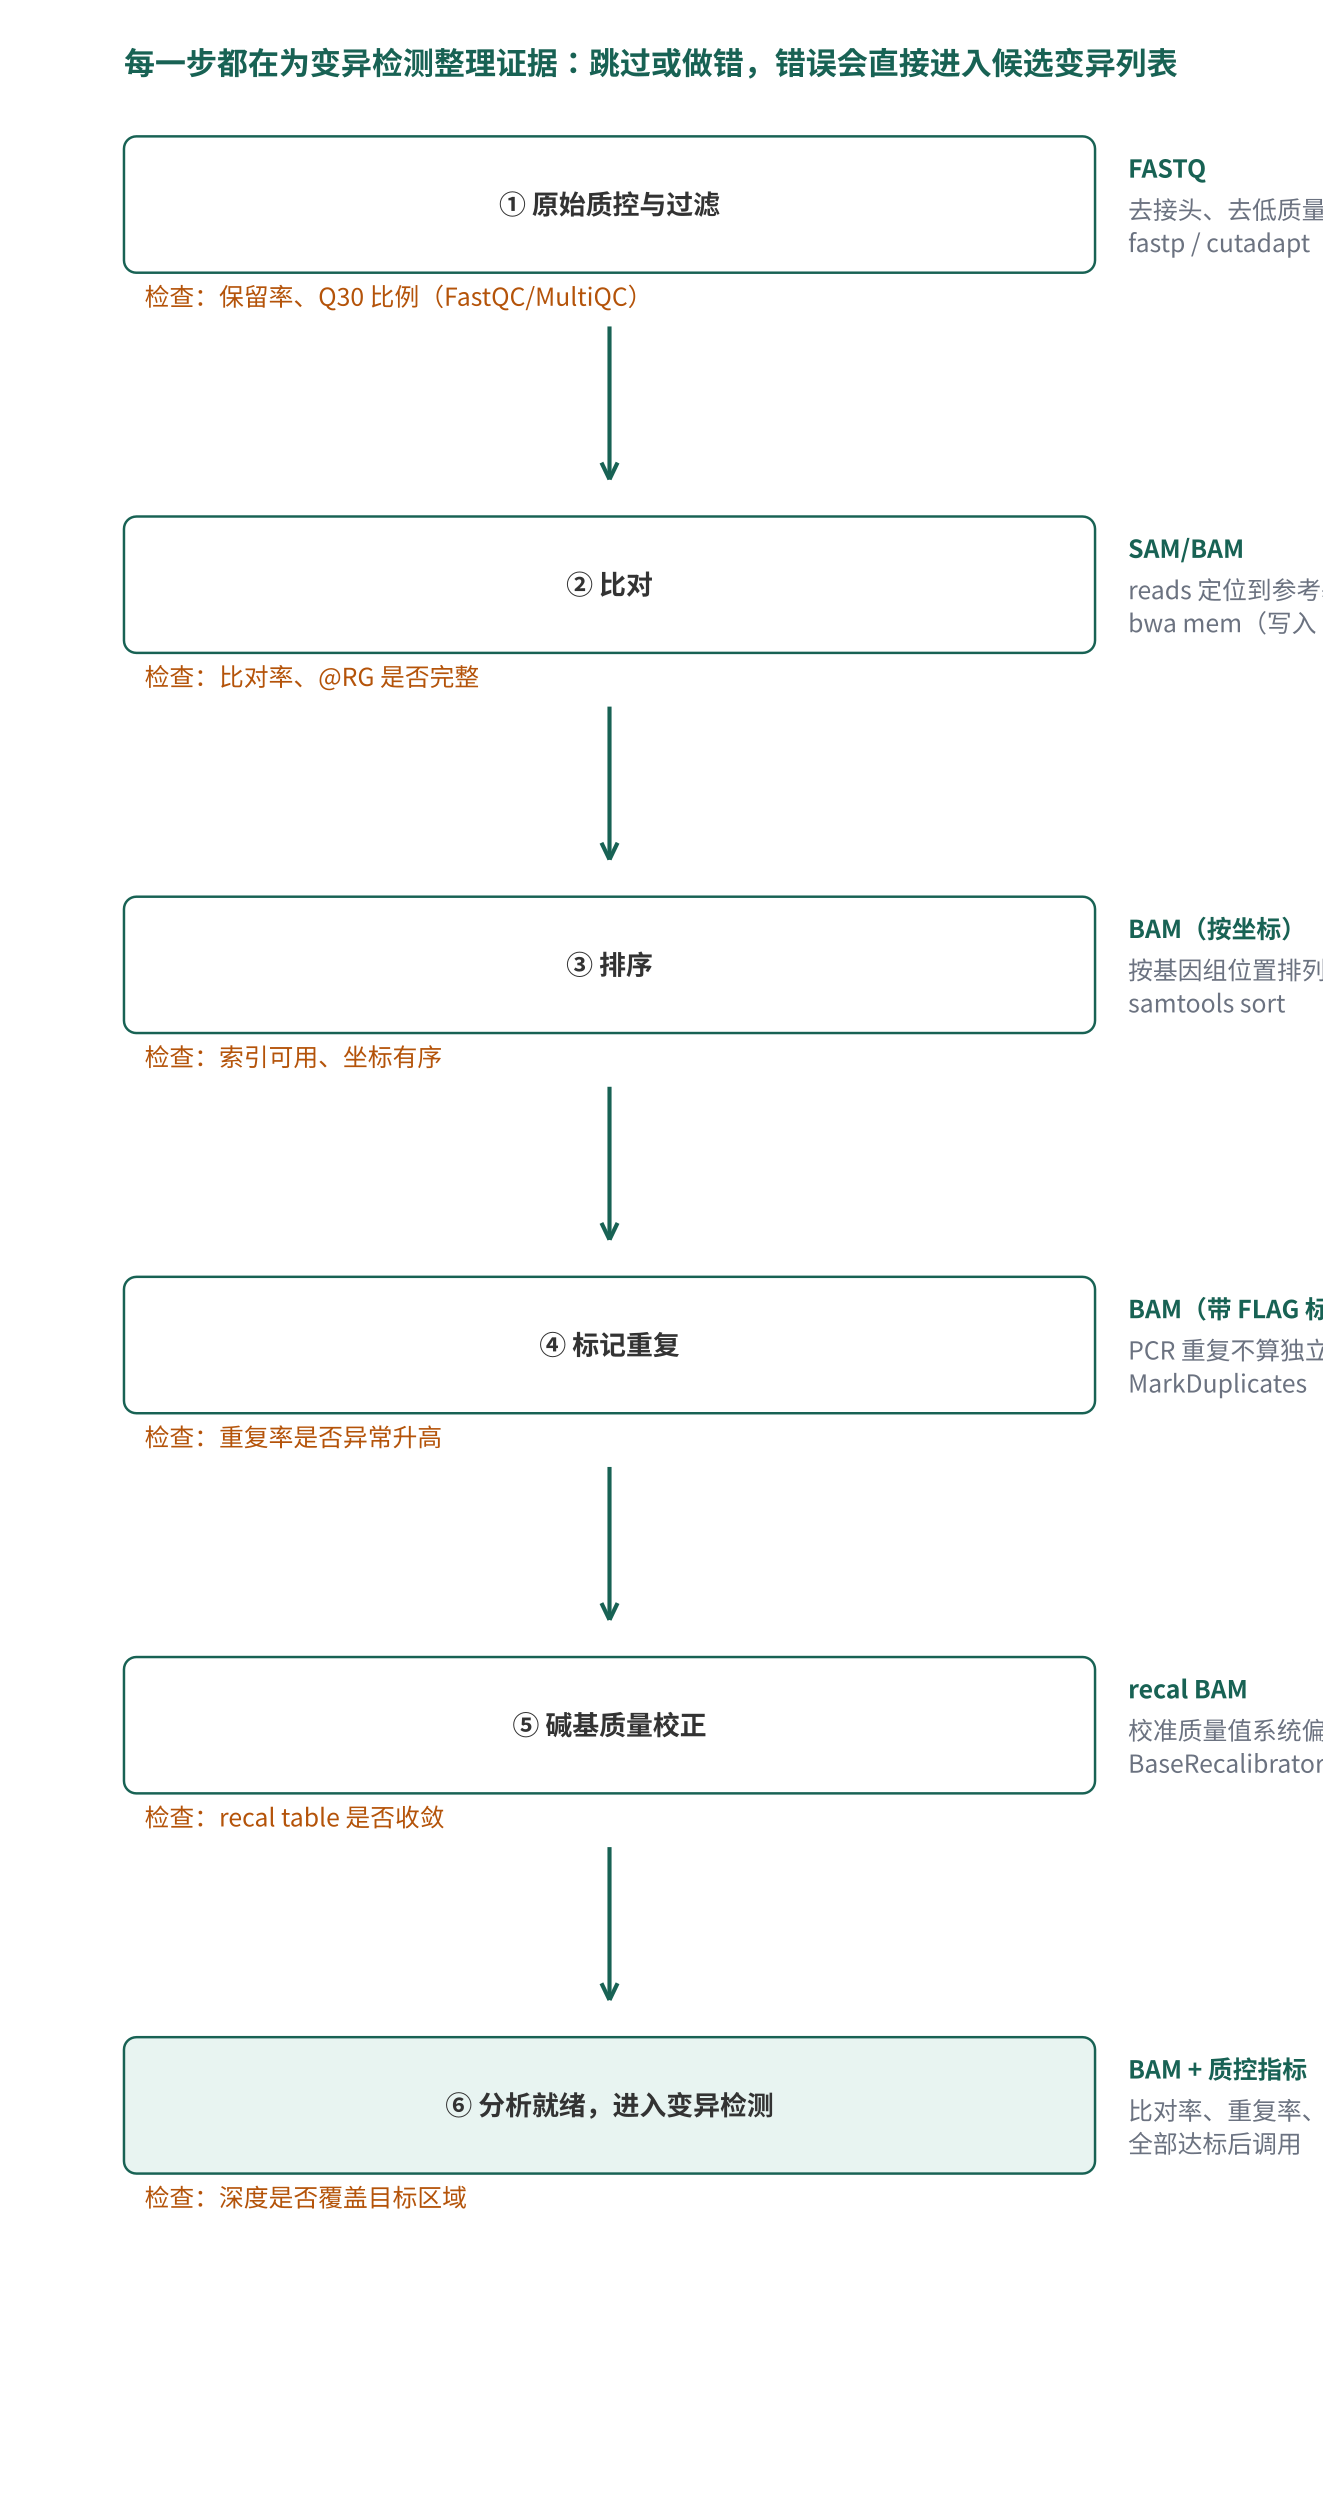
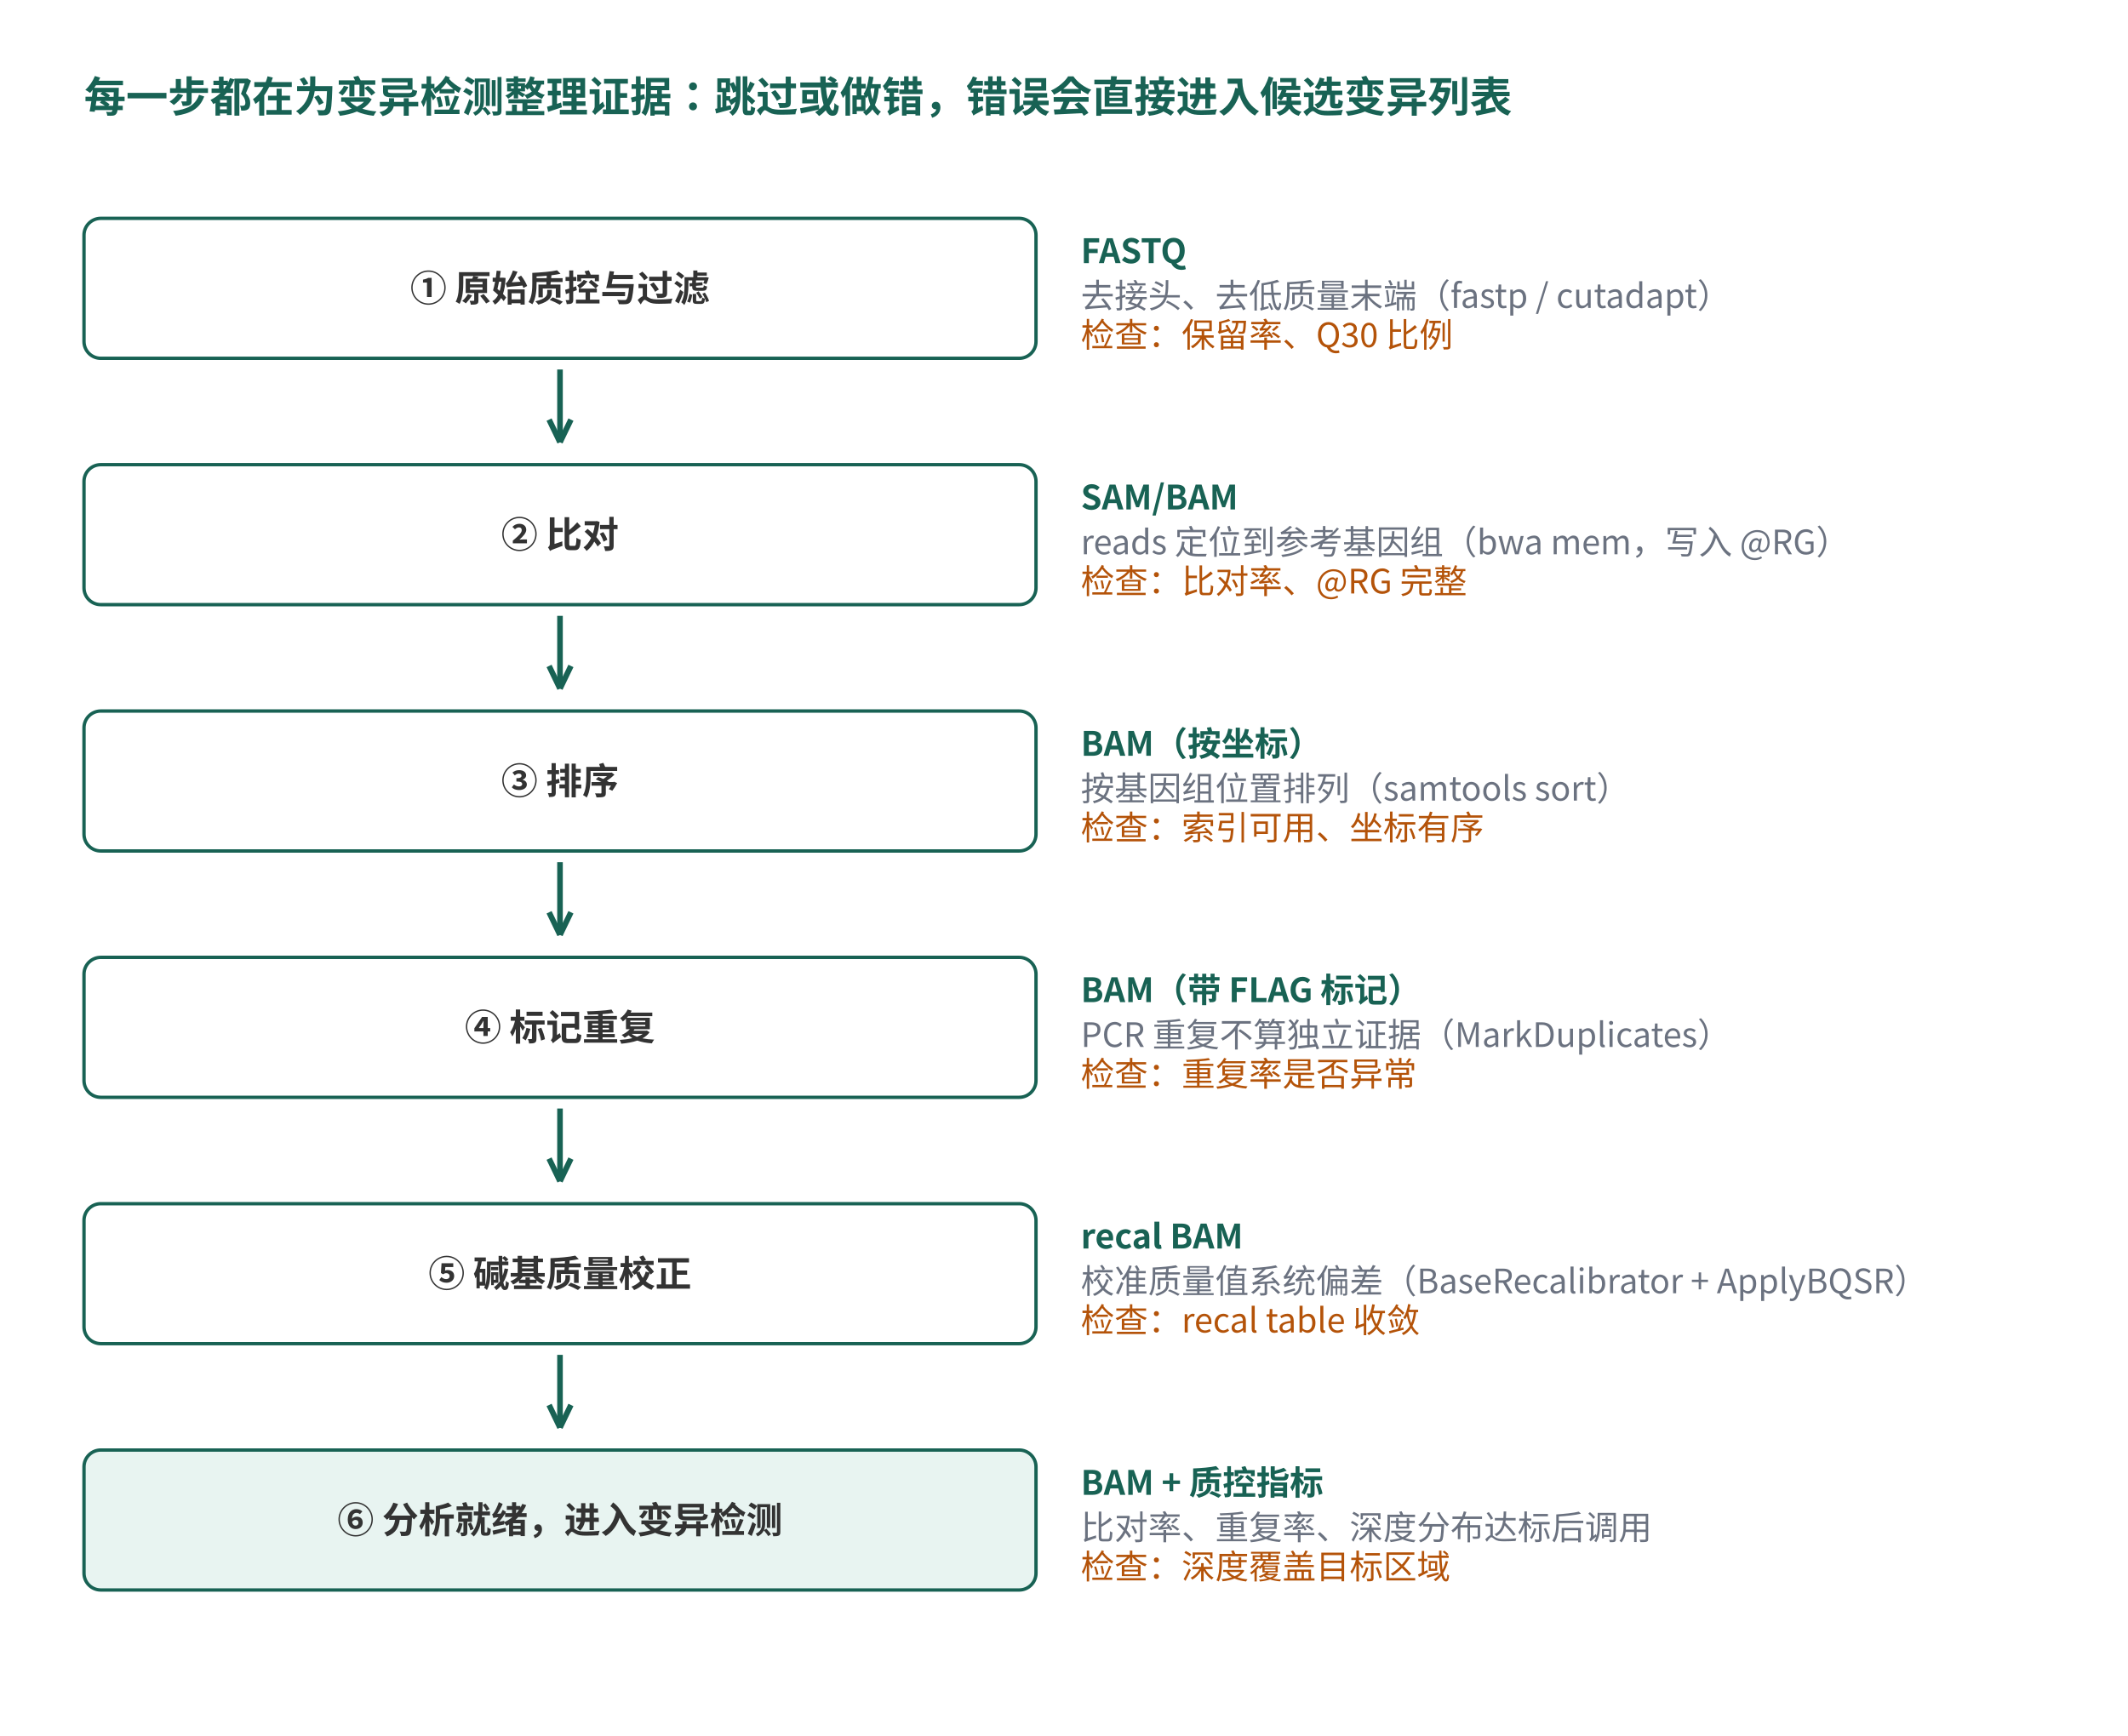
- <svg xmlns="http://www.w3.org/2000/svg" width="640" height="1210" viewBox="0 0 640 1210" role="img" aria-labelledby="t d">
-   <rect x="60" y="66" width="470" height="66" rx="6" fill="none" stroke="#186254" stroke-width="1.2" />
-   <text x="295.0" y="103.68" font-family="'PingFang SC', 'Hiragino Sans GB', 'Microsoft YaHei', 'Noto Sans CJK SC', sans-serif" font-size="13" fill="#333333" font-weight="bold" text-anchor="middle">① 原始质控与过滤</text>
-   <text x="546" y="86" font-family="'PingFang SC', 'Hiragino Sans GB', 'Microsoft YaHei', 'Noto Sans CJK SC', sans-serif" font-size="12" fill="#186254" font-weight="bold" text-anchor="start">FASTQ</text>
-   <text x="546" y="106" font-family="'PingFang SC', 'Hiragino Sans GB', 'Microsoft YaHei', 'Noto Sans CJK SC', sans-serif" font-size="12" fill="#6b7280" font-weight="normal" text-anchor="start">去接头、去低质量末端</text>
-   <text x="546" y="122" font-family="'PingFang SC', 'Hiragino Sans GB', 'Microsoft YaHei', 'Noto Sans CJK SC', sans-serif" font-size="12" fill="#6b7280" font-weight="normal" text-anchor="start">fastp / cutadapt</text>
-   <text x="70" y="148" font-family="'PingFang SC', 'Hiragino Sans GB', 'Microsoft YaHei', 'Noto Sans CJK SC', sans-serif" font-size="12" fill="#b45309" font-weight="normal" text-anchor="start">检查：保留率、Q30 比例（FastQC/MultiQC）</text>
-   <line x1="295.0" y1="158" x2="295.0" y2="232" stroke="#186254" stroke-width="2.0" />
-   <line x1="295.0" y1="232.0" x2="298.9" y2="223.9" stroke="#186254" stroke-width="2.0" />
-   <line x1="295.0" y1="232.0" x2="291.1" y2="223.9" stroke="#186254" stroke-width="2.0" />
-   <rect x="60" y="250" width="470" height="66" rx="6" fill="none" stroke="#186254" stroke-width="1.2" />
-   <text x="295.0" y="287.68" font-family="'PingFang SC', 'Hiragino Sans GB', 'Microsoft YaHei', 'Noto Sans CJK SC', sans-serif" font-size="13" fill="#333333" font-weight="bold" text-anchor="middle">② 比对</text>
-   <text x="546" y="270" font-family="'PingFang SC', 'Hiragino Sans GB', 'Microsoft YaHei', 'Noto Sans CJK SC', sans-serif" font-size="12" fill="#186254" font-weight="bold" text-anchor="start">SAM/BAM</text>
-   <text x="546" y="290" font-family="'PingFang SC', 'Hiragino Sans GB', 'Microsoft YaHei', 'Noto Sans CJK SC', sans-serif" font-size="12" fill="#6b7280" font-weight="normal" text-anchor="start">reads 定位到参考基因组</text>
-   <text x="546" y="306" font-family="'PingFang SC', 'Hiragino Sans GB', 'Microsoft YaHei', 'Noto Sans CJK SC', sans-serif" font-size="12" fill="#6b7280" font-weight="normal" text-anchor="start">bwa mem（写入 @RG）</text>
-   <text x="70" y="332" font-family="'PingFang SC', 'Hiragino Sans GB', 'Microsoft YaHei', 'Noto Sans CJK SC', sans-serif" font-size="12" fill="#b45309" font-weight="normal" text-anchor="start">检查：比对率、@RG 是否完整</text>
-   <line x1="295.0" y1="342" x2="295.0" y2="416" stroke="#186254" stroke-width="2.0" />
-   <line x1="295.0" y1="416.0" x2="298.9" y2="407.9" stroke="#186254" stroke-width="2.0" />
-   <line x1="295.0" y1="416.0" x2="291.1" y2="407.9" stroke="#186254" stroke-width="2.0" />
-   <rect x="60" y="434" width="470" height="66" rx="6" fill="none" stroke="#186254" stroke-width="1.2" />
-   <text x="295.0" y="471.68" font-family="'PingFang SC', 'Hiragino Sans GB', 'Microsoft YaHei', 'Noto Sans CJK SC', sans-serif" font-size="13" fill="#333333" font-weight="bold" text-anchor="middle">③ 排序</text>
-   <text x="546" y="454" font-family="'PingFang SC', 'Hiragino Sans GB', 'Microsoft YaHei', 'Noto Sans CJK SC', sans-serif" font-size="12" fill="#186254" font-weight="bold" text-anchor="start">BAM（按坐标）</text>
-   <text x="546" y="474" font-family="'PingFang SC', 'Hiragino Sans GB', 'Microsoft YaHei', 'Noto Sans CJK SC', sans-serif" font-size="12" fill="#6b7280" font-weight="normal" text-anchor="start">按基因组位置排列</text>
-   <text x="546" y="490" font-family="'PingFang SC', 'Hiragino Sans GB', 'Microsoft YaHei', 'Noto Sans CJK SC', sans-serif" font-size="12" fill="#6b7280" font-weight="normal" text-anchor="start">samtools sort</text>
-   <text x="70" y="516" font-family="'PingFang SC', 'Hiragino Sans GB', 'Microsoft YaHei', 'Noto Sans CJK SC', sans-serif" font-size="12" fill="#b45309" font-weight="normal" text-anchor="start">检查：索引可用、坐标有序</text>
-   <line x1="295.0" y1="526" x2="295.0" y2="600" stroke="#186254" stroke-width="2.0" />
-   <line x1="295.0" y1="600.0" x2="298.9" y2="591.9" stroke="#186254" stroke-width="2.0" />
-   <line x1="295.0" y1="600.0" x2="291.1" y2="591.9" stroke="#186254" stroke-width="2.0" />
-   <rect x="60" y="618" width="470" height="66" rx="6" fill="none" stroke="#186254" stroke-width="1.2" />
-   <text x="295.0" y="655.68" font-family="'PingFang SC', 'Hiragino Sans GB', 'Microsoft YaHei', 'Noto Sans CJK SC', sans-serif" font-size="13" fill="#333333" font-weight="bold" text-anchor="middle">④ 标记重复</text>
-   <text x="546" y="638" font-family="'PingFang SC', 'Hiragino Sans GB', 'Microsoft YaHei', 'Noto Sans CJK SC', sans-serif" font-size="12" fill="#186254" font-weight="bold" text-anchor="start">BAM（带 FLAG 标记）</text>
-   <text x="546" y="658" font-family="'PingFang SC', 'Hiragino Sans GB', 'Microsoft YaHei', 'Noto Sans CJK SC', sans-serif" font-size="12" fill="#6b7280" font-weight="normal" text-anchor="start">PCR 重复不算独立证据</text>
-   <text x="546" y="674" font-family="'PingFang SC', 'Hiragino Sans GB', 'Microsoft YaHei', 'Noto Sans CJK SC', sans-serif" font-size="12" fill="#6b7280" font-weight="normal" text-anchor="start">MarkDuplicates</text>
-   <text x="70" y="700" font-family="'PingFang SC', 'Hiragino Sans GB', 'Microsoft YaHei', 'Noto Sans CJK SC', sans-serif" font-size="12" fill="#b45309" font-weight="normal" text-anchor="start">检查：重复率是否异常升高</text>
-   <line x1="295.0" y1="710" x2="295.0" y2="784" stroke="#186254" stroke-width="2.0" />
-   <line x1="295.0" y1="784.0" x2="298.9" y2="775.9" stroke="#186254" stroke-width="2.0" />
-   <line x1="295.0" y1="784.0" x2="291.1" y2="775.9" stroke="#186254" stroke-width="2.0" />
-   <rect x="60" y="802" width="470" height="66" rx="6" fill="none" stroke="#186254" stroke-width="1.2" />
-   <text x="295.0" y="839.68" font-family="'PingFang SC', 'Hiragino Sans GB', 'Microsoft YaHei', 'Noto Sans CJK SC', sans-serif" font-size="13" fill="#333333" font-weight="bold" text-anchor="middle">⑤ 碱基质量校正</text>
-   <text x="546" y="822" font-family="'PingFang SC', 'Hiragino Sans GB', 'Microsoft YaHei', 'Noto Sans CJK SC', sans-serif" font-size="12" fill="#186254" font-weight="bold" text-anchor="start">recal BAM</text>
-   <text x="546" y="842" font-family="'PingFang SC', 'Hiragino Sans GB', 'Microsoft YaHei', 'Noto Sans CJK SC', sans-serif" font-size="12" fill="#6b7280" font-weight="normal" text-anchor="start">校准质量值系统偏差</text>
-   <text x="546" y="858" font-family="'PingFang SC', 'Hiragino Sans GB', 'Microsoft YaHei', 'Noto Sans CJK SC', sans-serif" font-size="12" fill="#6b7280" font-weight="normal" text-anchor="start">BaseRecalibrator + ApplyBQSR</text>
-   <text x="70" y="884" font-family="'PingFang SC', 'Hiragino Sans GB', 'Microsoft YaHei', 'Noto Sans CJK SC', sans-serif" font-size="12" fill="#b45309" font-weight="normal" text-anchor="start">检查：recal table 是否收敛</text>
-   <line x1="295.0" y1="894" x2="295.0" y2="968" stroke="#186254" stroke-width="2.0" />
-   <line x1="295.0" y1="968.0" x2="298.9" y2="959.9" stroke="#186254" stroke-width="2.0" />
-   <line x1="295.0" y1="968.0" x2="291.1" y2="959.9" stroke="#186254" stroke-width="2.0" />
-   <rect x="60" y="986" width="470" height="66" rx="6" fill="#e8f4f1" stroke="#186254" stroke-width="1.2" />
-   <text x="295.0" y="1023.68" font-family="'PingFang SC', 'Hiragino Sans GB', 'Microsoft YaHei', 'Noto Sans CJK SC', sans-serif" font-size="13" fill="#333333" font-weight="bold" text-anchor="middle">⑥ 分析就绪，进入变异检测</text>
-   <text x="546" y="1006" font-family="'PingFang SC', 'Hiragino Sans GB', 'Microsoft YaHei', 'Noto Sans CJK SC', sans-serif" font-size="12" fill="#186254" font-weight="bold" text-anchor="start">BAM + 质控指标</text>
-   <text x="546" y="1026" font-family="'PingFang SC', 'Hiragino Sans GB', 'Microsoft YaHei', 'Noto Sans CJK SC', sans-serif" font-size="12" fill="#6b7280" font-weight="normal" text-anchor="start">比对率、重复率、深度分布</text>
-   <text x="546" y="1042" font-family="'PingFang SC', 'Hiragino Sans GB', 'Microsoft YaHei', 'Noto Sans CJK SC', sans-serif" font-size="12" fill="#6b7280" font-weight="normal" text-anchor="start">全部达标后调用</text>
-   <text x="70" y="1068" font-family="'PingFang SC', 'Hiragino Sans GB', 'Microsoft YaHei', 'Noto Sans CJK SC', sans-serif" font-size="12" fill="#b45309" font-weight="normal" text-anchor="start">检查：深度是否覆盖目标区域</text>
-   <text x="60" y="36" font-family="ui-monospace, 'SFMono-Regular', Menlo, Consolas, 'Liberation Mono', monospace" font-size="15" fill="#186254" font-weight="bold" text-anchor="start">每一步都在为变异检测整理证据：跳过或做错，错误会直接进入候选变异列表</text>
+ <svg xmlns="http://www.w3.org/2000/svg" width="760" height="620" viewBox="0 0 760 620" role="img" aria-labelledby="t d">
+   <rect x="30" y="78" width="340" height="50" rx="6" fill="none" stroke="#186254" stroke-width="1.2" />
+   <text x="200.0" y="107.68" font-family="'PingFang SC', 'Hiragino Sans GB', 'Microsoft YaHei', 'Noto Sans CJK SC', sans-serif" font-size="13" fill="#333333" font-weight="bold" text-anchor="middle">① 原始质控与过滤</text>
+   <text x="386" y="94" font-family="'PingFang SC', 'Hiragino Sans GB', 'Microsoft YaHei', 'Noto Sans CJK SC', sans-serif" font-size="12" fill="#186254" font-weight="bold" text-anchor="start">FASTQ</text>
+   <text x="386" y="110" font-family="'PingFang SC', 'Hiragino Sans GB', 'Microsoft YaHei', 'Noto Sans CJK SC', sans-serif" font-size="12" fill="#6b7280" font-weight="normal" text-anchor="start">去接头、去低质量末端（fastp / cutadapt）</text>
+   <text x="386" y="124" font-family="'PingFang SC', 'Hiragino Sans GB', 'Microsoft YaHei', 'Noto Sans CJK SC', sans-serif" font-size="12" fill="#b45309" font-weight="normal" text-anchor="start">检查：保留率、Q30 比例</text>
+   <line x1="200.0" y1="132" x2="200.0" y2="158" stroke="#186254" stroke-width="2.0" />
+   <line x1="200.0" y1="158.0" x2="203.9" y2="149.9" stroke="#186254" stroke-width="2.0" />
+   <line x1="200.0" y1="158.0" x2="196.1" y2="149.9" stroke="#186254" stroke-width="2.0" />
+   <rect x="30" y="166" width="340" height="50" rx="6" fill="none" stroke="#186254" stroke-width="1.2" />
+   <text x="200.0" y="195.68" font-family="'PingFang SC', 'Hiragino Sans GB', 'Microsoft YaHei', 'Noto Sans CJK SC', sans-serif" font-size="13" fill="#333333" font-weight="bold" text-anchor="middle">② 比对</text>
+   <text x="386" y="182" font-family="'PingFang SC', 'Hiragino Sans GB', 'Microsoft YaHei', 'Noto Sans CJK SC', sans-serif" font-size="12" fill="#186254" font-weight="bold" text-anchor="start">SAM/BAM</text>
+   <text x="386" y="198" font-family="'PingFang SC', 'Hiragino Sans GB', 'Microsoft YaHei', 'Noto Sans CJK SC', sans-serif" font-size="12" fill="#6b7280" font-weight="normal" text-anchor="start">reads 定位到参考基因组（bwa mem，写入 @RG）</text>
+   <text x="386" y="212" font-family="'PingFang SC', 'Hiragino Sans GB', 'Microsoft YaHei', 'Noto Sans CJK SC', sans-serif" font-size="12" fill="#b45309" font-weight="normal" text-anchor="start">检查：比对率、@RG 完整</text>
+   <line x1="200.0" y1="220" x2="200.0" y2="246" stroke="#186254" stroke-width="2.0" />
+   <line x1="200.0" y1="246.0" x2="203.9" y2="237.9" stroke="#186254" stroke-width="2.0" />
+   <line x1="200.0" y1="246.0" x2="196.1" y2="237.9" stroke="#186254" stroke-width="2.0" />
+   <rect x="30" y="254" width="340" height="50" rx="6" fill="none" stroke="#186254" stroke-width="1.2" />
+   <text x="200.0" y="283.68" font-family="'PingFang SC', 'Hiragino Sans GB', 'Microsoft YaHei', 'Noto Sans CJK SC', sans-serif" font-size="13" fill="#333333" font-weight="bold" text-anchor="middle">③ 排序</text>
+   <text x="386" y="270" font-family="'PingFang SC', 'Hiragino Sans GB', 'Microsoft YaHei', 'Noto Sans CJK SC', sans-serif" font-size="12" fill="#186254" font-weight="bold" text-anchor="start">BAM（按坐标）</text>
+   <text x="386" y="286" font-family="'PingFang SC', 'Hiragino Sans GB', 'Microsoft YaHei', 'Noto Sans CJK SC', sans-serif" font-size="12" fill="#6b7280" font-weight="normal" text-anchor="start">按基因组位置排列（samtools sort）</text>
+   <text x="386" y="300" font-family="'PingFang SC', 'Hiragino Sans GB', 'Microsoft YaHei', 'Noto Sans CJK SC', sans-serif" font-size="12" fill="#b45309" font-weight="normal" text-anchor="start">检查：索引可用、坐标有序</text>
+   <line x1="200.0" y1="308" x2="200.0" y2="334" stroke="#186254" stroke-width="2.0" />
+   <line x1="200.0" y1="334.0" x2="203.9" y2="325.9" stroke="#186254" stroke-width="2.0" />
+   <line x1="200.0" y1="334.0" x2="196.1" y2="325.9" stroke="#186254" stroke-width="2.0" />
+   <rect x="30" y="342" width="340" height="50" rx="6" fill="none" stroke="#186254" stroke-width="1.2" />
+   <text x="200.0" y="371.68" font-family="'PingFang SC', 'Hiragino Sans GB', 'Microsoft YaHei', 'Noto Sans CJK SC', sans-serif" font-size="13" fill="#333333" font-weight="bold" text-anchor="middle">④ 标记重复</text>
+   <text x="386" y="358" font-family="'PingFang SC', 'Hiragino Sans GB', 'Microsoft YaHei', 'Noto Sans CJK SC', sans-serif" font-size="12" fill="#186254" font-weight="bold" text-anchor="start">BAM（带 FLAG 标记）</text>
+   <text x="386" y="374" font-family="'PingFang SC', 'Hiragino Sans GB', 'Microsoft YaHei', 'Noto Sans CJK SC', sans-serif" font-size="12" fill="#6b7280" font-weight="normal" text-anchor="start">PCR 重复不算独立证据（MarkDuplicates）</text>
+   <text x="386" y="388" font-family="'PingFang SC', 'Hiragino Sans GB', 'Microsoft YaHei', 'Noto Sans CJK SC', sans-serif" font-size="12" fill="#b45309" font-weight="normal" text-anchor="start">检查：重复率是否异常</text>
+   <line x1="200.0" y1="396" x2="200.0" y2="422" stroke="#186254" stroke-width="2.0" />
+   <line x1="200.0" y1="422.0" x2="203.9" y2="413.9" stroke="#186254" stroke-width="2.0" />
+   <line x1="200.0" y1="422.0" x2="196.1" y2="413.9" stroke="#186254" stroke-width="2.0" />
+   <rect x="30" y="430" width="340" height="50" rx="6" fill="none" stroke="#186254" stroke-width="1.2" />
+   <text x="200.0" y="459.68" font-family="'PingFang SC', 'Hiragino Sans GB', 'Microsoft YaHei', 'Noto Sans CJK SC', sans-serif" font-size="13" fill="#333333" font-weight="bold" text-anchor="middle">⑤ 碱基质量校正</text>
+   <text x="386" y="446" font-family="'PingFang SC', 'Hiragino Sans GB', 'Microsoft YaHei', 'Noto Sans CJK SC', sans-serif" font-size="12" fill="#186254" font-weight="bold" text-anchor="start">recal BAM</text>
+   <text x="386" y="462" font-family="'PingFang SC', 'Hiragino Sans GB', 'Microsoft YaHei', 'Noto Sans CJK SC', sans-serif" font-size="12" fill="#6b7280" font-weight="normal" text-anchor="start">校准质量值系统偏差（BaseRecalibrator + ApplyBQSR）</text>
+   <text x="386" y="476" font-family="'PingFang SC', 'Hiragino Sans GB', 'Microsoft YaHei', 'Noto Sans CJK SC', sans-serif" font-size="12" fill="#b45309" font-weight="normal" text-anchor="start">检查：recal table 收敛</text>
+   <line x1="200.0" y1="484" x2="200.0" y2="510" stroke="#186254" stroke-width="2.0" />
+   <line x1="200.0" y1="510.0" x2="203.9" y2="501.9" stroke="#186254" stroke-width="2.0" />
+   <line x1="200.0" y1="510.0" x2="196.1" y2="501.9" stroke="#186254" stroke-width="2.0" />
+   <rect x="30" y="518" width="340" height="50" rx="6" fill="#e8f4f1" stroke="#186254" stroke-width="1.2" />
+   <text x="200.0" y="547.68" font-family="'PingFang SC', 'Hiragino Sans GB', 'Microsoft YaHei', 'Noto Sans CJK SC', sans-serif" font-size="13" fill="#333333" font-weight="bold" text-anchor="middle">⑥ 分析就绪，进入变异检测</text>
+   <text x="386" y="534" font-family="'PingFang SC', 'Hiragino Sans GB', 'Microsoft YaHei', 'Noto Sans CJK SC', sans-serif" font-size="12" fill="#186254" font-weight="bold" text-anchor="start">BAM + 质控指标</text>
+   <text x="386" y="550" font-family="'PingFang SC', 'Hiragino Sans GB', 'Microsoft YaHei', 'Noto Sans CJK SC', sans-serif" font-size="12" fill="#6b7280" font-weight="normal" text-anchor="start">比对率、重复率、深度分布达标后调用</text>
+   <text x="386" y="564" font-family="'PingFang SC', 'Hiragino Sans GB', 'Microsoft YaHei', 'Noto Sans CJK SC', sans-serif" font-size="12" fill="#b45309" font-weight="normal" text-anchor="start">检查：深度覆盖目标区域</text>
+   <text x="30" y="40" font-family="ui-monospace, 'SFMono-Regular', Menlo, Consolas, 'Liberation Mono', monospace" font-size="15" fill="#186254" font-weight="bold" text-anchor="start">每一步都在为变异检测整理证据：跳过或做错，错误会直接进入候选变异列表</text>
</svg>
